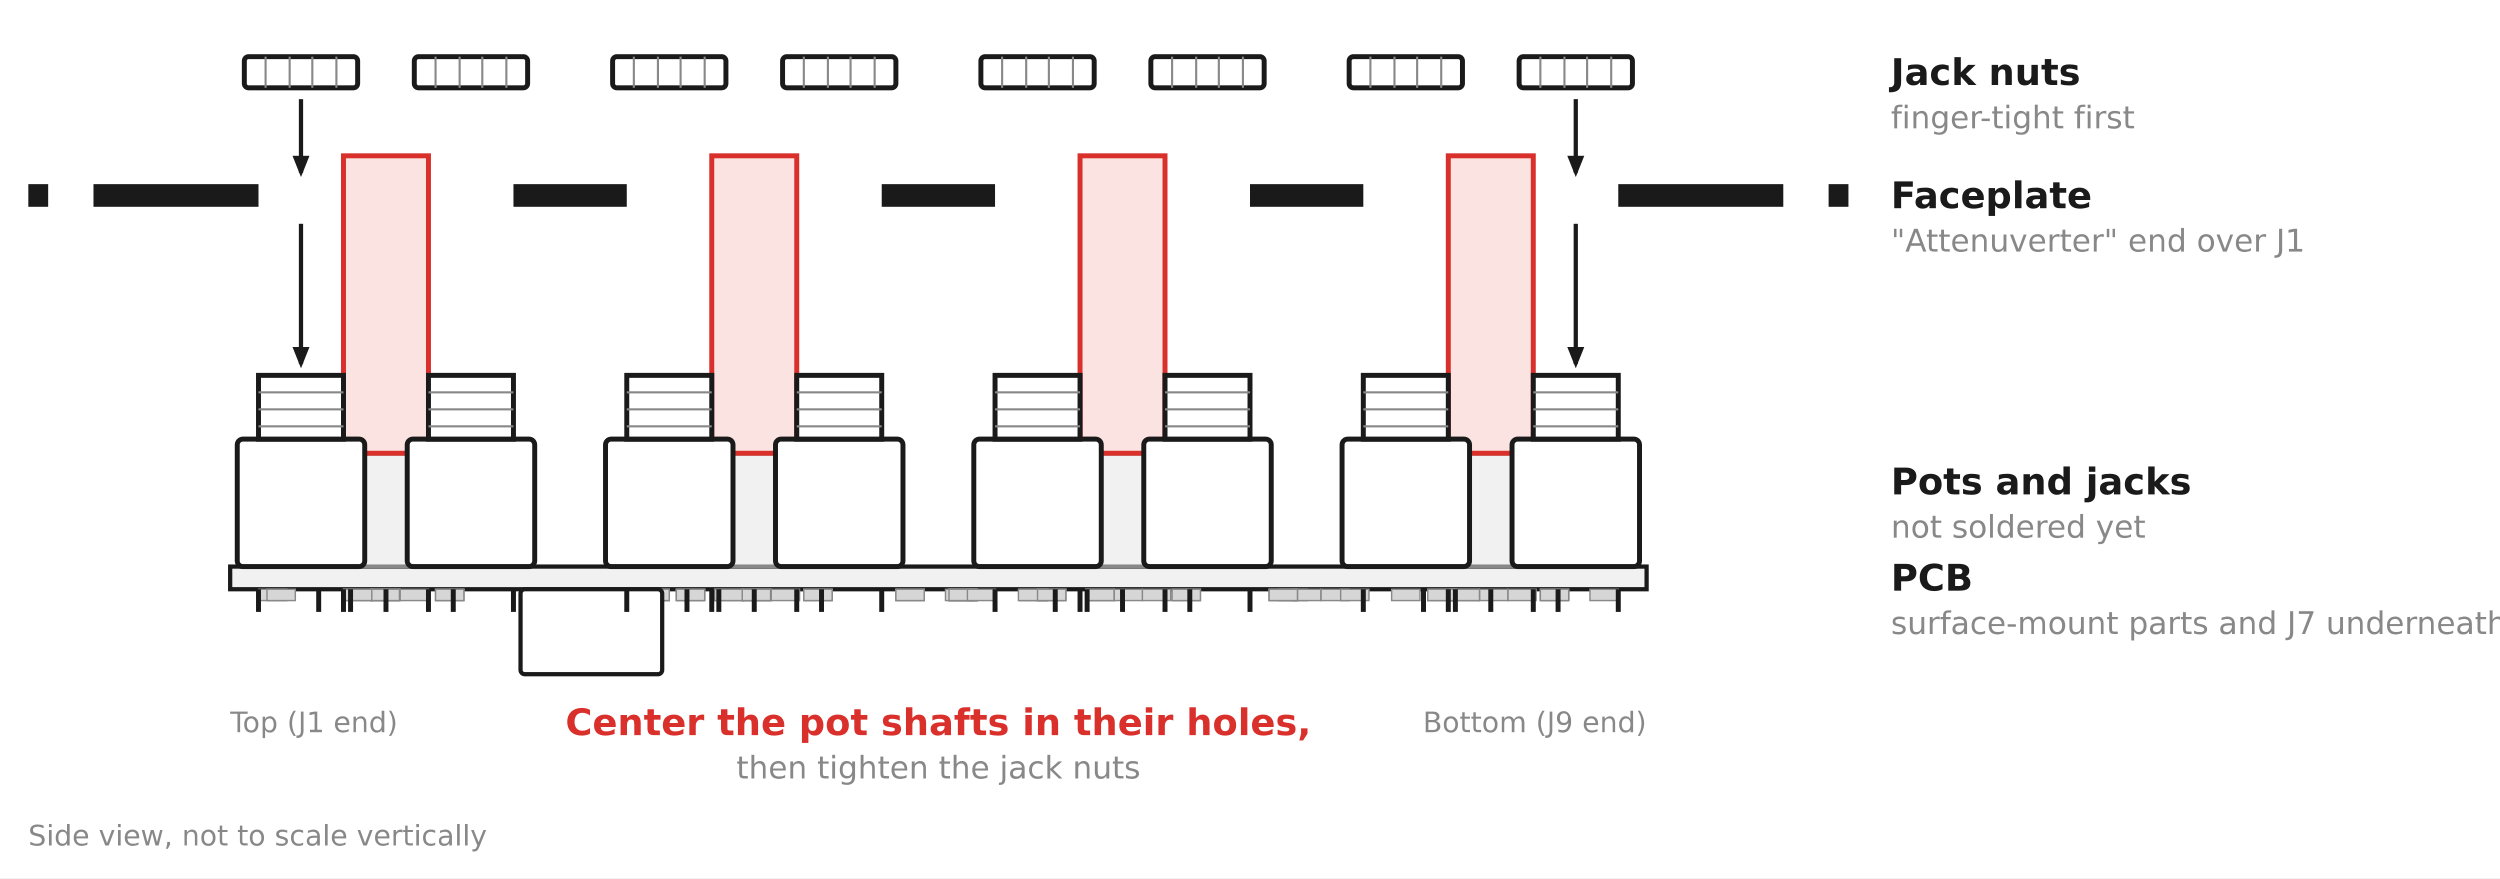
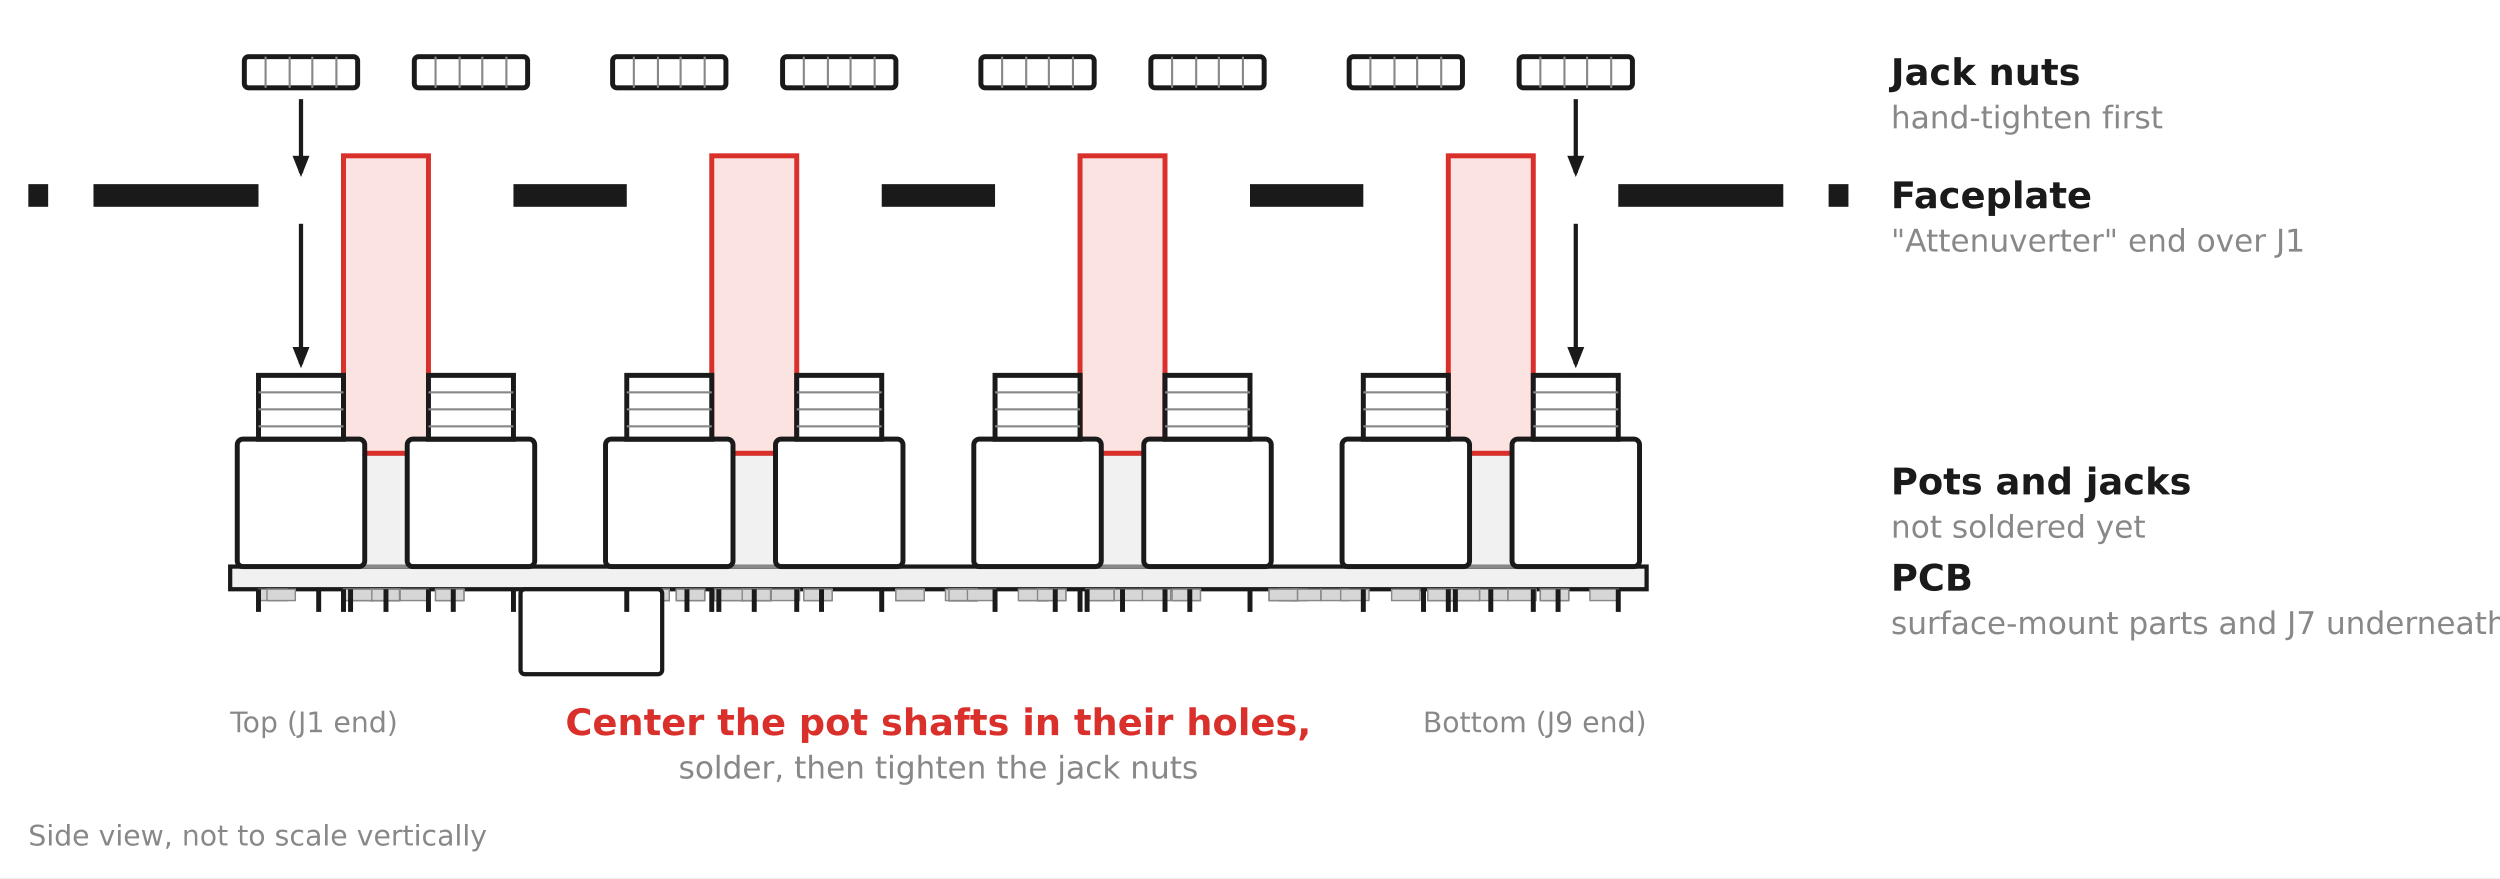
<svg xmlns="http://www.w3.org/2000/svg" viewBox="0.0 20 176.5 62" width="706" height="248">
  <rect x="0.0" y="20" width="176.5" height="62" fill="#fff" />
  <defs>
    <marker id="arr" viewBox="0 0 10 10" refX="8" refY="5" markerWidth="5" markerHeight="5" orient="auto-start-reverse">
      <path d="M0 1 L10 5 L0 9 z" fill="#1a1a1a" />
    </marker>
  </defs>
  <rect x="16.25" y="60" width="100.0" height="1.6" fill="#f1f1f1" stroke="#1a1a1a" stroke-width="0.3" />
  <rect x="67.0" y="61.6" width="2" height="0.8" fill="#d6d6d6" stroke="#888" stroke-width="0.1" />
  <rect x="67.0" y="61.6" width="2" height="0.8" fill="#d6d6d6" stroke="#888" stroke-width="0.1" />
  <rect x="93.25" y="61.6" width="2" height="0.8" fill="#d6d6d6" stroke="#888" stroke-width="0.1" />
  <rect x="66.75" y="61.6" width="2" height="0.8" fill="#d6d6d6" stroke="#888" stroke-width="0.1" />
  <rect x="47.75" y="61.6" width="2" height="0.8" fill="#d6d6d6" stroke="#888" stroke-width="0.1" />
  <rect x="63.25" y="61.6" width="2" height="0.8" fill="#d6d6d6" stroke="#888" stroke-width="0.1" />
  <rect x="72.0" y="61.6" width="2" height="0.8" fill="#d6d6d6" stroke="#888" stroke-width="0.1" />
  <rect x="47.75" y="61.6" width="2" height="0.8" fill="#d6d6d6" stroke="#888" stroke-width="0.1" />
  <rect x="41.25" y="61.6" width="2" height="0.8" fill="#d6d6d6" stroke="#888" stroke-width="0.1" />
  <rect x="90.3" y="61.6" width="2" height="0.8" fill="#d6d6d6" stroke="#888" stroke-width="0.1" />
  <rect x="108.75" y="61.6" width="2" height="0.8" fill="#d6d6d6" stroke="#888" stroke-width="0.1" />
  <rect x="106.45" y="61.6" width="2" height="0.8" fill="#d6d6d6" stroke="#888" stroke-width="0.1" />
  <rect x="73.25" y="61.6" width="2" height="0.8" fill="#d6d6d6" stroke="#888" stroke-width="0.1" />
  <rect x="82.75" y="61.6" width="2" height="0.8" fill="#d6d6d6" stroke="#888" stroke-width="0.1" />
  <rect x="52.45" y="61.6" width="2" height="0.8" fill="#d6d6d6" stroke="#888" stroke-width="0.1" />
  <rect x="80.65" y="61.6" width="2" height="0.8" fill="#d6d6d6" stroke="#888" stroke-width="0.1" />
  <rect x="78.65" y="61.6" width="2" height="0.8" fill="#d6d6d6" stroke="#888" stroke-width="0.1" />
  <rect x="56.75" y="61.6" width="2" height="0.8" fill="#d6d6d6" stroke="#888" stroke-width="0.1" />
  <rect x="30.75" y="61.6" width="2" height="0.8" fill="#d6d6d6" stroke="#888" stroke-width="0.1" />
  <rect x="45.25" y="61.6" width="2" height="0.8" fill="#d6d6d6" stroke="#888" stroke-width="0.1" />
  <rect x="56.75" y="61.6" width="2" height="0.8" fill="#d6d6d6" stroke="#888" stroke-width="0.1" />
  <rect x="104.45" y="61.6" width="2" height="0.8" fill="#d6d6d6" stroke="#888" stroke-width="0.1" />
  <rect x="37.25" y="61.6" width="2" height="0.8" fill="#d6d6d6" stroke="#888" stroke-width="0.1" />
  <rect x="91.25" y="61.6" width="2" height="0.8" fill="#d6d6d6" stroke="#888" stroke-width="0.1" />
  <rect x="82.75" y="61.6" width="2" height="0.8" fill="#d6d6d6" stroke="#888" stroke-width="0.1" />
  <rect x="67.0" y="61.6" width="2" height="0.8" fill="#d6d6d6" stroke="#888" stroke-width="0.1" />
  <rect x="26.25" y="61.6" width="2" height="0.8" fill="#d6d6d6" stroke="#888" stroke-width="0.1" />
  <rect x="28.25" y="61.6" width="2" height="0.8" fill="#d6d6d6" stroke="#888" stroke-width="0.1" />
  <rect x="108.75" y="61.6" width="2" height="0.8" fill="#d6d6d6" stroke="#888" stroke-width="0.1" />
  <rect x="71.9" y="61.6" width="2" height="0.8" fill="#d6d6d6" stroke="#888" stroke-width="0.1" />
  <rect x="45.25" y="61.6" width="2" height="0.8" fill="#d6d6d6" stroke="#888" stroke-width="0.1" />
  <rect x="68.3" y="61.6" width="2" height="0.8" fill="#d6d6d6" stroke="#888" stroke-width="0.1" />
  <rect x="30.75" y="61.6" width="2" height="0.8" fill="#d6d6d6" stroke="#888" stroke-width="0.1" />
  <rect x="54.45" y="61.6" width="2" height="0.8" fill="#d6d6d6" stroke="#888" stroke-width="0.1" />
  <rect x="63.25" y="61.6" width="2" height="0.8" fill="#d6d6d6" stroke="#888" stroke-width="0.1" />
  <rect x="73.25" y="61.6" width="2" height="0.8" fill="#d6d6d6" stroke="#888" stroke-width="0.1" />
  <rect x="94.65" y="61.6" width="2" height="0.8" fill="#d6d6d6" stroke="#888" stroke-width="0.1" />
  <rect x="112.25" y="61.6" width="2" height="0.8" fill="#d6d6d6" stroke="#888" stroke-width="0.1" />
  <rect x="89.6" y="61.6" width="2" height="0.8" fill="#d6d6d6" stroke="#888" stroke-width="0.1" />
  <rect x="50.45" y="61.6" width="2" height="0.8" fill="#d6d6d6" stroke="#888" stroke-width="0.1" />
  <rect x="26.2" y="61.6" width="2" height="0.8" fill="#d6d6d6" stroke="#888" stroke-width="0.1" />
  <rect x="76.65" y="61.6" width="2" height="0.8" fill="#d6d6d6" stroke="#888" stroke-width="0.1" />
  <rect x="24.25" y="61.6" width="2" height="0.8" fill="#d6d6d6" stroke="#888" stroke-width="0.1" />
  <rect x="102.45" y="61.6" width="2" height="0.8" fill="#d6d6d6" stroke="#888" stroke-width="0.1" />
  <rect x="102.45" y="61.6" width="2" height="0.8" fill="#d6d6d6" stroke="#888" stroke-width="0.1" />
  <rect x="98.25" y="61.6" width="2" height="0.8" fill="#d6d6d6" stroke="#888" stroke-width="0.1" />
  <rect x="18.25" y="61.6" width="2" height="0.8" fill="#d6d6d6" stroke="#888" stroke-width="0.1" />
  <rect x="100.8" y="61.6" width="2" height="0.8" fill="#d6d6d6" stroke="#888" stroke-width="0.1" />
  <rect x="52.4" y="61.6" width="2" height="0.8" fill="#d6d6d6" stroke="#888" stroke-width="0.1" />
  <rect x="100.8" y="61.6" width="2" height="0.8" fill="#d6d6d6" stroke="#888" stroke-width="0.1" />
  <rect x="26.2" y="61.6" width="2" height="0.8" fill="#d6d6d6" stroke="#888" stroke-width="0.1" />
  <rect x="50.45" y="61.6" width="2" height="0.8" fill="#d6d6d6" stroke="#888" stroke-width="0.1" />
  <rect x="52.4" y="61.6" width="2" height="0.8" fill="#d6d6d6" stroke="#888" stroke-width="0.1" />
  <rect x="89.6" y="61.6" width="2" height="0.8" fill="#d6d6d6" stroke="#888" stroke-width="0.1" />
  <rect x="76.65" y="61.6" width="2" height="0.8" fill="#d6d6d6" stroke="#888" stroke-width="0.1" />
  <rect x="18.85" y="61.6" width="2" height="0.8" fill="#d6d6d6" stroke="#888" stroke-width="0.1" />
  <rect x="24.25" y="61.6" width="2" height="0.8" fill="#d6d6d6" stroke="#888" stroke-width="0.1" />
  <rect x="36.75" y="61.6" width="10" height="6" rx="0.3" fill="#fff" stroke="#1a1a1a" stroke-width="0.3" />
  <rect x="22.25" y="52" width="10" height="8" rx="0.4" fill="#f1f1f1" stroke="#888" stroke-width="0.3" />
  <rect x="24.25" y="31" width="6" height="21" fill="#fbe3e2" stroke="#d9302c" stroke-width="0.35" />
  <line x1="22.5" y1="61.6" x2="22.5" y2="63.2" stroke="#1a1a1a" stroke-width="0.35" />
  <line x1="24.75" y1="61.6" x2="24.75" y2="63.2" stroke="#1a1a1a" stroke-width="0.35" />
  <line x1="27.25" y1="61.6" x2="27.25" y2="63.2" stroke="#1a1a1a" stroke-width="0.35" />
  <line x1="32.0" y1="61.6" x2="32.0" y2="63.2" stroke="#1a1a1a" stroke-width="0.35" />
  <rect x="48.25" y="52" width="10" height="8" rx="0.4" fill="#f1f1f1" stroke="#888" stroke-width="0.3" />
  <rect x="50.25" y="31" width="6" height="21" fill="#fbe3e2" stroke="#d9302c" stroke-width="0.35" />
  <line x1="48.5" y1="61.6" x2="48.5" y2="63.2" stroke="#1a1a1a" stroke-width="0.35" />
  <line x1="50.75" y1="61.6" x2="50.75" y2="63.2" stroke="#1a1a1a" stroke-width="0.35" />
  <line x1="53.25" y1="61.6" x2="53.25" y2="63.2" stroke="#1a1a1a" stroke-width="0.35" />
  <line x1="58.0" y1="61.6" x2="58.0" y2="63.2" stroke="#1a1a1a" stroke-width="0.35" />
  <rect x="74.25" y="52" width="10" height="8" rx="0.4" fill="#f1f1f1" stroke="#888" stroke-width="0.3" />
  <rect x="76.25" y="31" width="6" height="21" fill="#fbe3e2" stroke="#d9302c" stroke-width="0.35" />
  <line x1="74.5" y1="61.6" x2="74.5" y2="63.2" stroke="#1a1a1a" stroke-width="0.35" />
  <line x1="76.75" y1="61.6" x2="76.75" y2="63.2" stroke="#1a1a1a" stroke-width="0.35" />
  <line x1="79.25" y1="61.6" x2="79.25" y2="63.2" stroke="#1a1a1a" stroke-width="0.35" />
  <line x1="84.0" y1="61.6" x2="84.0" y2="63.2" stroke="#1a1a1a" stroke-width="0.35" />
  <rect x="100.25" y="52" width="10" height="8" rx="0.4" fill="#f1f1f1" stroke="#888" stroke-width="0.3" />
  <rect x="102.25" y="31" width="6" height="21" fill="#fbe3e2" stroke="#d9302c" stroke-width="0.35" />
  <line x1="100.5" y1="61.6" x2="100.5" y2="63.2" stroke="#1a1a1a" stroke-width="0.35" />
  <line x1="102.75" y1="61.6" x2="102.75" y2="63.2" stroke="#1a1a1a" stroke-width="0.35" />
  <line x1="105.25" y1="61.6" x2="105.25" y2="63.2" stroke="#1a1a1a" stroke-width="0.35" />
  <line x1="110.0" y1="61.6" x2="110.0" y2="63.2" stroke="#1a1a1a" stroke-width="0.35" />
  <rect x="16.75" y="51" width="9" height="9" rx="0.4" fill="#fff" stroke="#1a1a1a" stroke-width="0.35" />
  <rect x="18.25" y="46.5" width="6" height="4.5" fill="#fff" stroke="#1a1a1a" stroke-width="0.35" />
  <line x1="18.25" y1="47.7" x2="24.25" y2="47.7" stroke="#888" stroke-width="0.15" />
  <line x1="18.25" y1="48.9" x2="24.25" y2="48.9" stroke="#888" stroke-width="0.15" />
  <line x1="18.25" y1="50.1" x2="24.25" y2="50.1" stroke="#888" stroke-width="0.15" />
  <line x1="18.25" y1="61.6" x2="18.25" y2="63.2" stroke="#1a1a1a" stroke-width="0.35" />
  <line x1="24.25" y1="61.6" x2="24.25" y2="63.2" stroke="#1a1a1a" stroke-width="0.35" />
  <rect x="28.75" y="51" width="9" height="9" rx="0.4" fill="#fff" stroke="#1a1a1a" stroke-width="0.35" />
  <rect x="30.25" y="46.5" width="6" height="4.5" fill="#fff" stroke="#1a1a1a" stroke-width="0.35" />
  <line x1="30.25" y1="47.7" x2="36.25" y2="47.7" stroke="#888" stroke-width="0.15" />
  <line x1="30.25" y1="48.9" x2="36.25" y2="48.9" stroke="#888" stroke-width="0.15" />
  <line x1="30.25" y1="50.1" x2="36.25" y2="50.1" stroke="#888" stroke-width="0.15" />
  <line x1="30.25" y1="61.6" x2="30.25" y2="63.2" stroke="#1a1a1a" stroke-width="0.35" />
  <line x1="36.25" y1="61.6" x2="36.25" y2="63.2" stroke="#1a1a1a" stroke-width="0.35" />
  <rect x="42.75" y="51" width="9" height="9" rx="0.4" fill="#fff" stroke="#1a1a1a" stroke-width="0.35" />
  <rect x="44.25" y="46.5" width="6" height="4.5" fill="#fff" stroke="#1a1a1a" stroke-width="0.35" />
  <line x1="44.25" y1="47.7" x2="50.25" y2="47.7" stroke="#888" stroke-width="0.15" />
  <line x1="44.25" y1="48.9" x2="50.25" y2="48.9" stroke="#888" stroke-width="0.15" />
  <line x1="44.25" y1="50.1" x2="50.25" y2="50.1" stroke="#888" stroke-width="0.15" />
  <line x1="44.25" y1="61.6" x2="44.25" y2="63.2" stroke="#1a1a1a" stroke-width="0.35" />
  <line x1="50.25" y1="61.6" x2="50.25" y2="63.2" stroke="#1a1a1a" stroke-width="0.35" />
  <rect x="54.75" y="51" width="9" height="9" rx="0.4" fill="#fff" stroke="#1a1a1a" stroke-width="0.35" />
  <rect x="56.25" y="46.5" width="6" height="4.5" fill="#fff" stroke="#1a1a1a" stroke-width="0.35" />
  <line x1="56.25" y1="47.7" x2="62.25" y2="47.7" stroke="#888" stroke-width="0.15" />
  <line x1="56.25" y1="48.9" x2="62.25" y2="48.9" stroke="#888" stroke-width="0.15" />
  <line x1="56.25" y1="50.1" x2="62.25" y2="50.1" stroke="#888" stroke-width="0.15" />
  <line x1="56.25" y1="61.6" x2="56.25" y2="63.2" stroke="#1a1a1a" stroke-width="0.35" />
  <line x1="62.25" y1="61.6" x2="62.25" y2="63.2" stroke="#1a1a1a" stroke-width="0.35" />
  <rect x="68.75" y="51" width="9" height="9" rx="0.4" fill="#fff" stroke="#1a1a1a" stroke-width="0.35" />
  <rect x="70.25" y="46.5" width="6" height="4.5" fill="#fff" stroke="#1a1a1a" stroke-width="0.35" />
  <line x1="70.25" y1="47.7" x2="76.25" y2="47.7" stroke="#888" stroke-width="0.15" />
  <line x1="70.25" y1="48.9" x2="76.25" y2="48.9" stroke="#888" stroke-width="0.15" />
  <line x1="70.25" y1="50.1" x2="76.25" y2="50.1" stroke="#888" stroke-width="0.15" />
  <line x1="70.25" y1="61.6" x2="70.25" y2="63.2" stroke="#1a1a1a" stroke-width="0.35" />
  <line x1="76.25" y1="61.6" x2="76.25" y2="63.2" stroke="#1a1a1a" stroke-width="0.35" />
  <rect x="80.75" y="51" width="9" height="9" rx="0.4" fill="#fff" stroke="#1a1a1a" stroke-width="0.35" />
  <rect x="82.25" y="46.5" width="6" height="4.5" fill="#fff" stroke="#1a1a1a" stroke-width="0.35" />
  <line x1="82.25" y1="47.7" x2="88.25" y2="47.7" stroke="#888" stroke-width="0.15" />
  <line x1="82.25" y1="48.9" x2="88.25" y2="48.9" stroke="#888" stroke-width="0.15" />
  <line x1="82.25" y1="50.1" x2="88.25" y2="50.1" stroke="#888" stroke-width="0.15" />
  <line x1="82.25" y1="61.6" x2="82.25" y2="63.2" stroke="#1a1a1a" stroke-width="0.35" />
  <line x1="88.25" y1="61.6" x2="88.25" y2="63.2" stroke="#1a1a1a" stroke-width="0.35" />
  <rect x="94.75" y="51" width="9" height="9" rx="0.4" fill="#fff" stroke="#1a1a1a" stroke-width="0.35" />
  <rect x="96.25" y="46.5" width="6" height="4.5" fill="#fff" stroke="#1a1a1a" stroke-width="0.35" />
  <line x1="96.25" y1="47.7" x2="102.25" y2="47.7" stroke="#888" stroke-width="0.15" />
  <line x1="96.25" y1="48.9" x2="102.25" y2="48.9" stroke="#888" stroke-width="0.15" />
  <line x1="96.25" y1="50.1" x2="102.25" y2="50.1" stroke="#888" stroke-width="0.15" />
  <line x1="96.25" y1="61.6" x2="96.25" y2="63.2" stroke="#1a1a1a" stroke-width="0.35" />
  <line x1="102.25" y1="61.6" x2="102.25" y2="63.2" stroke="#1a1a1a" stroke-width="0.35" />
  <rect x="106.75" y="51" width="9" height="9" rx="0.4" fill="#fff" stroke="#1a1a1a" stroke-width="0.35" />
  <rect x="108.25" y="46.5" width="6" height="4.5" fill="#fff" stroke="#1a1a1a" stroke-width="0.35" />
  <line x1="108.25" y1="47.7" x2="114.25" y2="47.7" stroke="#888" stroke-width="0.15" />
  <line x1="108.25" y1="48.9" x2="114.25" y2="48.9" stroke="#888" stroke-width="0.15" />
  <line x1="108.25" y1="50.1" x2="114.25" y2="50.1" stroke="#888" stroke-width="0.15" />
  <line x1="108.25" y1="61.6" x2="108.25" y2="63.2" stroke="#1a1a1a" stroke-width="0.35" />
  <line x1="114.25" y1="61.6" x2="114.25" y2="63.2" stroke="#1a1a1a" stroke-width="0.35" />
  <rect x="2.00" y="33" width="1.40" height="1.6" fill="#1a1a1a" />
  <rect x="6.60" y="33" width="11.65" height="1.6" fill="#1a1a1a" />
  <rect x="24.25" y="33" width="-0.50" height="1.6" fill="#1a1a1a" />
  <rect x="30.75" y="33" width="-0.50" height="1.6" fill="#1a1a1a" />
  <rect x="36.25" y="33" width="8.00" height="1.6" fill="#1a1a1a" />
  <rect x="50.25" y="33" width="-0.50" height="1.6" fill="#1a1a1a" />
  <rect x="56.75" y="33" width="-0.50" height="1.6" fill="#1a1a1a" />
  <rect x="62.25" y="33" width="8.00" height="1.6" fill="#1a1a1a" />
  <rect x="76.25" y="33" width="-0.50" height="1.6" fill="#1a1a1a" />
  <rect x="82.75" y="33" width="-0.50" height="1.6" fill="#1a1a1a" />
  <rect x="88.25" y="33" width="8.00" height="1.6" fill="#1a1a1a" />
  <rect x="102.25" y="33" width="-0.50" height="1.6" fill="#1a1a1a" />
  <rect x="108.75" y="33" width="-0.50" height="1.6" fill="#1a1a1a" />
  <rect x="114.25" y="33" width="11.65" height="1.6" fill="#1a1a1a" />
  <rect x="129.10" y="33" width="1.40" height="1.6" fill="#1a1a1a" />
  <rect x="17.25" y="24" width="8" height="2.2" rx="0.3" fill="#fff" stroke="#1a1a1a" stroke-width="0.35" />
  <line x1="18.75" y1="24" x2="18.75" y2="26.2" stroke="#888" stroke-width="0.15" />
  <line x1="20.45" y1="24" x2="20.45" y2="26.2" stroke="#888" stroke-width="0.15" />
  <line x1="22.05" y1="24" x2="22.05" y2="26.2" stroke="#888" stroke-width="0.15" />
  <line x1="23.75" y1="24" x2="23.75" y2="26.2" stroke="#888" stroke-width="0.15" />
  <rect x="29.25" y="24" width="8" height="2.2" rx="0.3" fill="#fff" stroke="#1a1a1a" stroke-width="0.35" />
  <line x1="30.75" y1="24" x2="30.75" y2="26.2" stroke="#888" stroke-width="0.15" />
  <line x1="32.45" y1="24" x2="32.45" y2="26.2" stroke="#888" stroke-width="0.15" />
  <line x1="34.05" y1="24" x2="34.05" y2="26.2" stroke="#888" stroke-width="0.15" />
  <line x1="35.75" y1="24" x2="35.75" y2="26.2" stroke="#888" stroke-width="0.15" />
  <rect x="43.25" y="24" width="8" height="2.2" rx="0.3" fill="#fff" stroke="#1a1a1a" stroke-width="0.35" />
  <line x1="44.75" y1="24" x2="44.75" y2="26.2" stroke="#888" stroke-width="0.15" />
  <line x1="46.45" y1="24" x2="46.45" y2="26.2" stroke="#888" stroke-width="0.15" />
  <line x1="48.05" y1="24" x2="48.05" y2="26.2" stroke="#888" stroke-width="0.15" />
  <line x1="49.75" y1="24" x2="49.75" y2="26.2" stroke="#888" stroke-width="0.15" />
  <rect x="55.25" y="24" width="8" height="2.2" rx="0.3" fill="#fff" stroke="#1a1a1a" stroke-width="0.35" />
  <line x1="56.75" y1="24" x2="56.75" y2="26.2" stroke="#888" stroke-width="0.15" />
  <line x1="58.45" y1="24" x2="58.45" y2="26.2" stroke="#888" stroke-width="0.15" />
  <line x1="60.05" y1="24" x2="60.05" y2="26.2" stroke="#888" stroke-width="0.15" />
  <line x1="61.75" y1="24" x2="61.75" y2="26.2" stroke="#888" stroke-width="0.15" />
  <rect x="69.25" y="24" width="8" height="2.2" rx="0.3" fill="#fff" stroke="#1a1a1a" stroke-width="0.35" />
  <line x1="70.75" y1="24" x2="70.75" y2="26.2" stroke="#888" stroke-width="0.15" />
  <line x1="72.45" y1="24" x2="72.45" y2="26.2" stroke="#888" stroke-width="0.15" />
  <line x1="74.05" y1="24" x2="74.05" y2="26.2" stroke="#888" stroke-width="0.15" />
  <line x1="75.75" y1="24" x2="75.75" y2="26.2" stroke="#888" stroke-width="0.15" />
  <rect x="81.25" y="24" width="8" height="2.2" rx="0.3" fill="#fff" stroke="#1a1a1a" stroke-width="0.35" />
  <line x1="82.75" y1="24" x2="82.75" y2="26.2" stroke="#888" stroke-width="0.15" />
  <line x1="84.45" y1="24" x2="84.45" y2="26.2" stroke="#888" stroke-width="0.15" />
  <line x1="86.05" y1="24" x2="86.05" y2="26.2" stroke="#888" stroke-width="0.15" />
  <line x1="87.75" y1="24" x2="87.75" y2="26.2" stroke="#888" stroke-width="0.15" />
  <rect x="95.25" y="24" width="8" height="2.2" rx="0.3" fill="#fff" stroke="#1a1a1a" stroke-width="0.35" />
  <line x1="96.75" y1="24" x2="96.75" y2="26.2" stroke="#888" stroke-width="0.15" />
  <line x1="98.45" y1="24" x2="98.45" y2="26.2" stroke="#888" stroke-width="0.15" />
  <line x1="100.05" y1="24" x2="100.05" y2="26.2" stroke="#888" stroke-width="0.15" />
  <line x1="101.75" y1="24" x2="101.75" y2="26.2" stroke="#888" stroke-width="0.15" />
  <rect x="107.25" y="24" width="8" height="2.2" rx="0.3" fill="#fff" stroke="#1a1a1a" stroke-width="0.35" />
  <line x1="108.75" y1="24" x2="108.75" y2="26.2" stroke="#888" stroke-width="0.15" />
  <line x1="110.45" y1="24" x2="110.45" y2="26.2" stroke="#888" stroke-width="0.15" />
  <line x1="112.05" y1="24" x2="112.05" y2="26.2" stroke="#888" stroke-width="0.15" />
  <line x1="113.75" y1="24" x2="113.75" y2="26.2" stroke="#888" stroke-width="0.15" />
  <line x1="21.25" y1="27.00" x2="21.25" y2="32.20" stroke="#1a1a1a" stroke-width="0.3" marker-end="url(#arr)" />
  <line x1="21.25" y1="35.80" x2="21.25" y2="45.70" stroke="#1a1a1a" stroke-width="0.3" marker-end="url(#arr)" />
  <line x1="111.25" y1="27.00" x2="111.25" y2="32.20" stroke="#1a1a1a" stroke-width="0.3" marker-end="url(#arr)" />
  <line x1="111.25" y1="35.80" x2="111.25" y2="45.70" stroke="#1a1a1a" stroke-width="0.3" marker-end="url(#arr)" />
  <text x="133.50" y="25.10" font-family="DejaVu Sans, Helvetica, Arial, sans-serif" font-size="2.6" font-weight="bold" fill="#1a1a1a" text-anchor="start" dominant-baseline="central">Jack nuts</text>
-   <text x="133.50" y="28.30" font-family="DejaVu Sans, Helvetica, Arial, sans-serif" font-size="2.2" font-weight="normal" fill="#888" text-anchor="start" dominant-baseline="central">finger-tight first</text>
+   <text x="133.50" y="28.30" font-family="DejaVu Sans, Helvetica, Arial, sans-serif" font-size="2.2" font-weight="normal" fill="#888" text-anchor="start" dominant-baseline="central">hand-tighten first</text>
  <text x="133.50" y="33.80" font-family="DejaVu Sans, Helvetica, Arial, sans-serif" font-size="2.6" font-weight="bold" fill="#1a1a1a" text-anchor="start" dominant-baseline="central">Faceplate</text>
  <text x="133.50" y="37.00" font-family="DejaVu Sans, Helvetica, Arial, sans-serif" font-size="2.2" font-weight="normal" fill="#888" text-anchor="start" dominant-baseline="central">"Attenuverter" end over J1</text>
  <text x="133.50" y="54.00" font-family="DejaVu Sans, Helvetica, Arial, sans-serif" font-size="2.6" font-weight="bold" fill="#1a1a1a" text-anchor="start" dominant-baseline="central">Pots and jacks</text>
  <text x="133.50" y="57.20" font-family="DejaVu Sans, Helvetica, Arial, sans-serif" font-size="2.2" font-weight="normal" fill="#888" text-anchor="start" dominant-baseline="central">not soldered yet</text>
  <text x="133.50" y="60.80" font-family="DejaVu Sans, Helvetica, Arial, sans-serif" font-size="2.6" font-weight="bold" fill="#1a1a1a" text-anchor="start" dominant-baseline="central">PCB</text>
  <text x="133.50" y="64.00" font-family="DejaVu Sans, Helvetica, Arial, sans-serif" font-size="2.2" font-weight="normal" fill="#888" text-anchor="start" dominant-baseline="central">surface-mount parts and J7 underneath</text>
  <text x="66.25" y="71.00" font-family="DejaVu Sans, Helvetica, Arial, sans-serif" font-size="2.6" font-weight="bold" fill="#d9302c" text-anchor="middle" dominant-baseline="central">Center the pot shafts in their holes,</text>
-   <text x="66.25" y="74.20" font-family="DejaVu Sans, Helvetica, Arial, sans-serif" font-size="2.2" font-weight="normal" fill="#888" text-anchor="middle" dominant-baseline="central">then tighten the jack nuts</text>
+   <text x="66.25" y="74.20" font-family="DejaVu Sans, Helvetica, Arial, sans-serif" font-size="2.2" font-weight="normal" fill="#888" text-anchor="middle" dominant-baseline="central">solder, then tighten the jack nuts</text>
  <text x="16.25" y="71.00" font-family="DejaVu Sans, Helvetica, Arial, sans-serif" font-size="2" font-weight="normal" fill="#888" text-anchor="start" dominant-baseline="central">Top (J1 end)</text>
  <text x="116.25" y="71.00" font-family="DejaVu Sans, Helvetica, Arial, sans-serif" font-size="2" font-weight="normal" fill="#888" text-anchor="end" dominant-baseline="central">Bottom (J9 end)</text>
  <text x="2.00" y="79.00" font-family="DejaVu Sans, Helvetica, Arial, sans-serif" font-size="2" font-weight="normal" fill="#888" text-anchor="start" dominant-baseline="central">Side view, not to scale vertically</text>
</svg>
